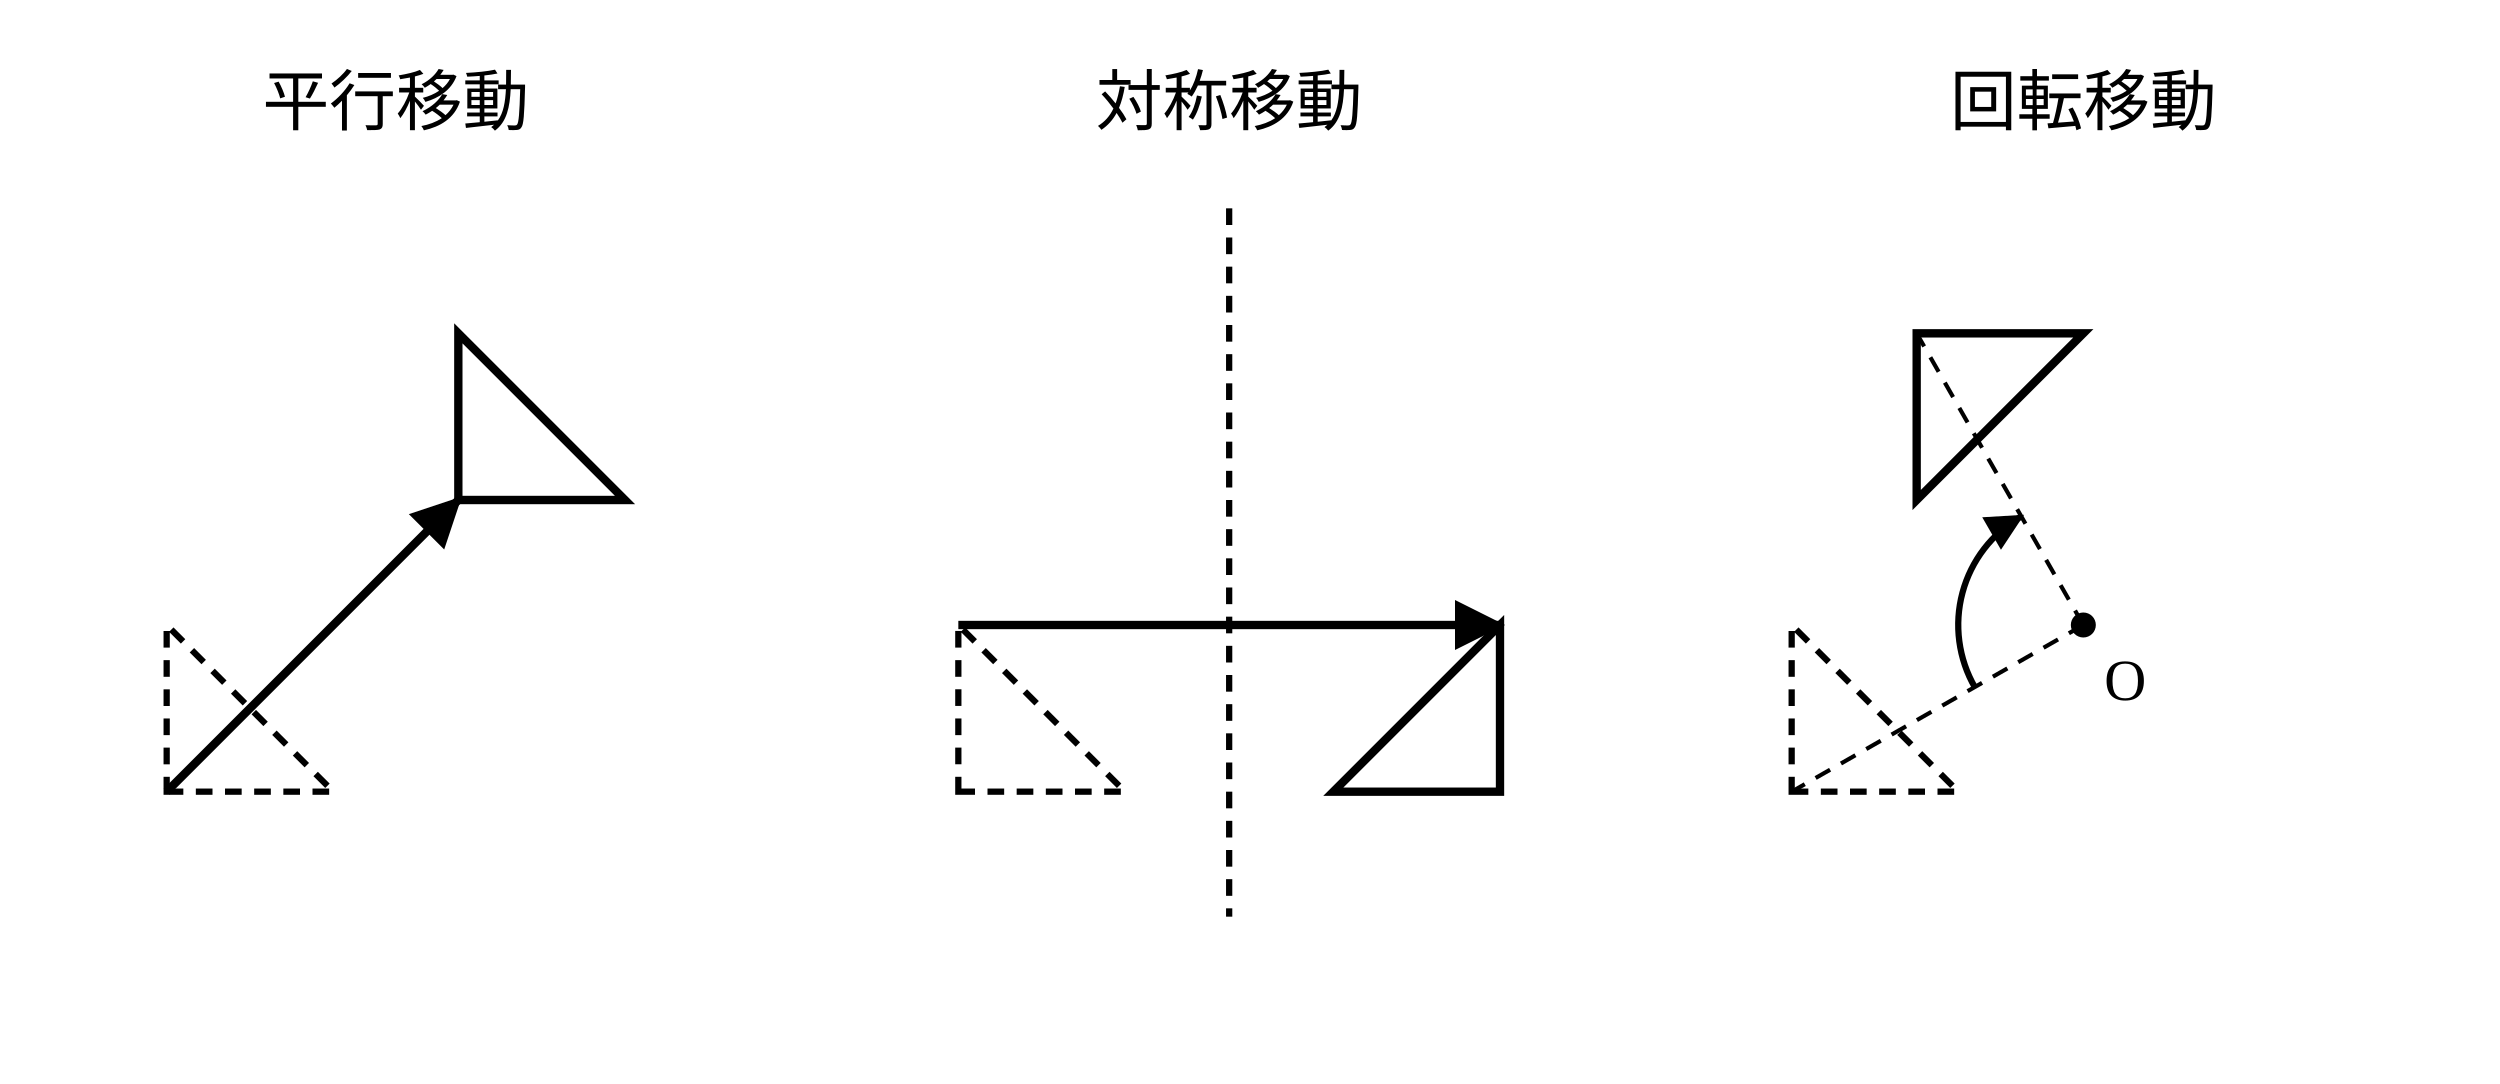
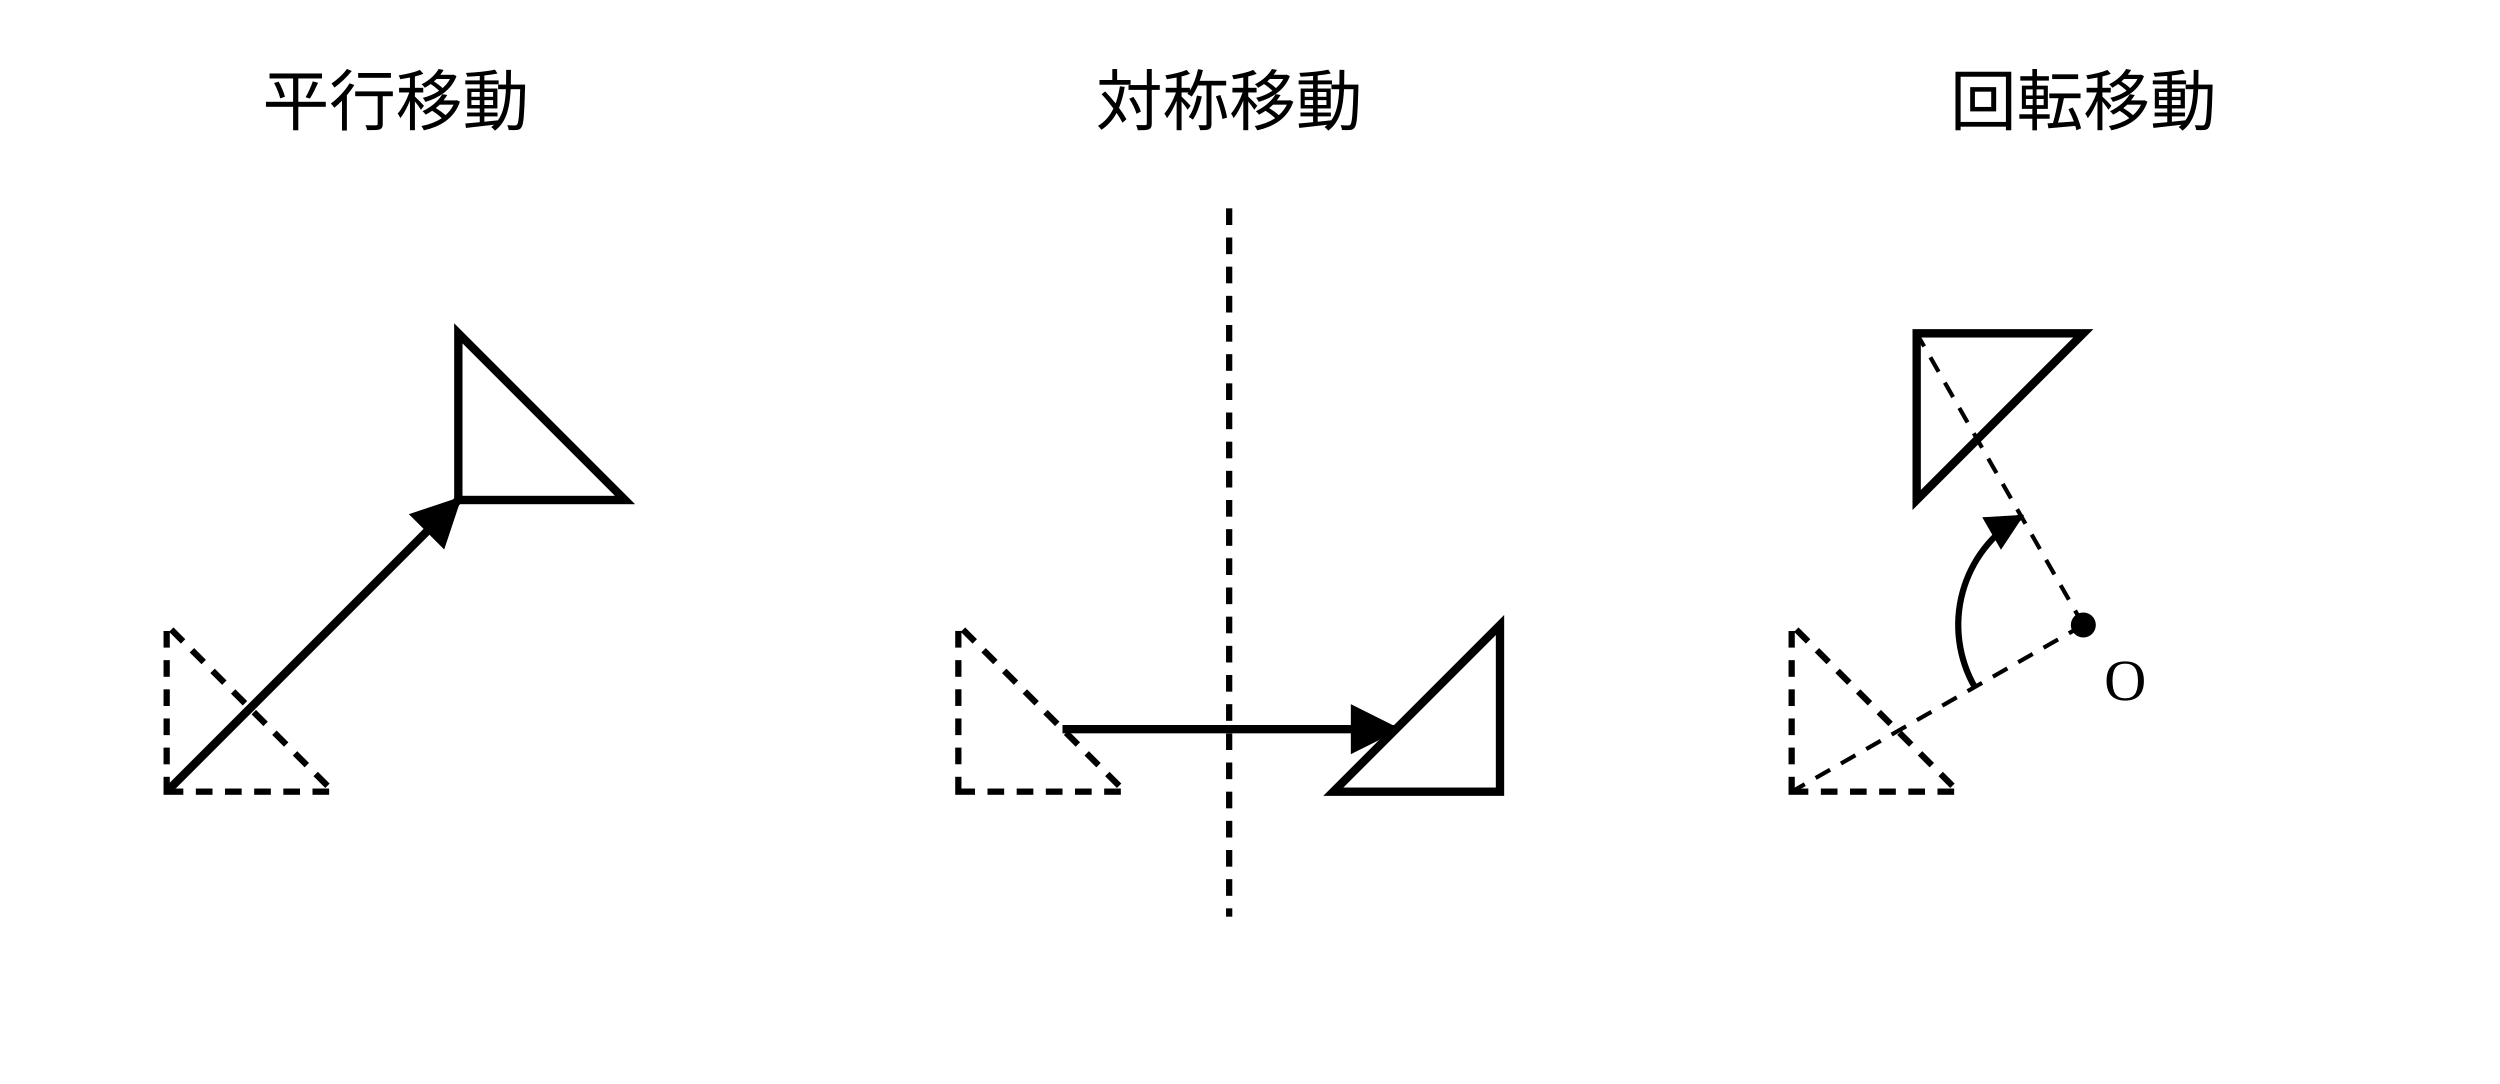
<svg xmlns="http://www.w3.org/2000/svg" viewBox="0 0 600 260" role="img" aria-label="同じ三角形を平行移動・対称移動・回転移動それぞれで動かした結果を、もとの図形(破線)と移動後の図形(実線)で示す図">
  <defs>
    <marker id="arrow" viewBox="0 0 10 10" refX="9" refY="5" markerWidth="6" markerHeight="6" orient="auto-start-reverse">
      <path d="M0,0 L10,5 L0,10 z" fill="currentColor" />
    </marker>
  </defs>
  <text x="95" y="30" font-size="16" text-anchor="middle" fill="currentColor">平行移動</text>
  <polygon points="40,190 80,190 40,150" fill="none" stroke="currentColor" stroke-width="1.5" stroke-dasharray="4 3" />
  <polygon points="110,120 150,120 110,80" fill="none" stroke="currentColor" stroke-width="2" />
  <line x1="40" y1="190" x2="110" y2="120" stroke="currentColor" stroke-width="2" marker-end="url(#arrow)" />
  <text x="295" y="30" font-size="16" text-anchor="middle" fill="currentColor">対称移動</text>
  <line x1="295" y1="50" x2="295" y2="220" stroke="currentColor" stroke-width="1.5" stroke-dasharray="4 3" />
  <polygon points="230,190 270,190 230,150" fill="none" stroke="currentColor" stroke-width="1.5" stroke-dasharray="4 3" />
  <polygon points="360,190 320,190 360,150" fill="none" stroke="currentColor" stroke-width="2" />
-   <line x1="230" y1="150" x2="360" y2="150" stroke="currentColor" stroke-width="2" marker-end="url(#arrow)" />
+   <line x1="255" y1="175" x2="335" y2="175" stroke="currentColor" stroke-width="2" marker-end="url(#arrow)" />
  <text x="500" y="30" font-size="16" text-anchor="middle" fill="currentColor">回転移動</text>
  <polygon points="430,190 470,190 430,150" fill="none" stroke="currentColor" stroke-width="1.5" stroke-dasharray="4 3" />
  <polygon points="460,80 460,120 500,80" fill="none" stroke="currentColor" stroke-width="2" />
  <line x1="500" y1="150" x2="430" y2="190" stroke="currentColor" stroke-width="1" stroke-dasharray="4 3" />
  <line x1="500" y1="150" x2="460" y2="80" stroke="currentColor" stroke-width="1" stroke-dasharray="4 3" />
  <path d="M474,165 A30,30 0 0,1 485,124" fill="none" stroke="currentColor" stroke-width="1.5" marker-end="url(#arrow)" />
  <circle cx="500" cy="150" r="3" fill="currentColor" />
  <text x="505" y="168" font-size="14" fill="currentColor">O</text>
</svg>
